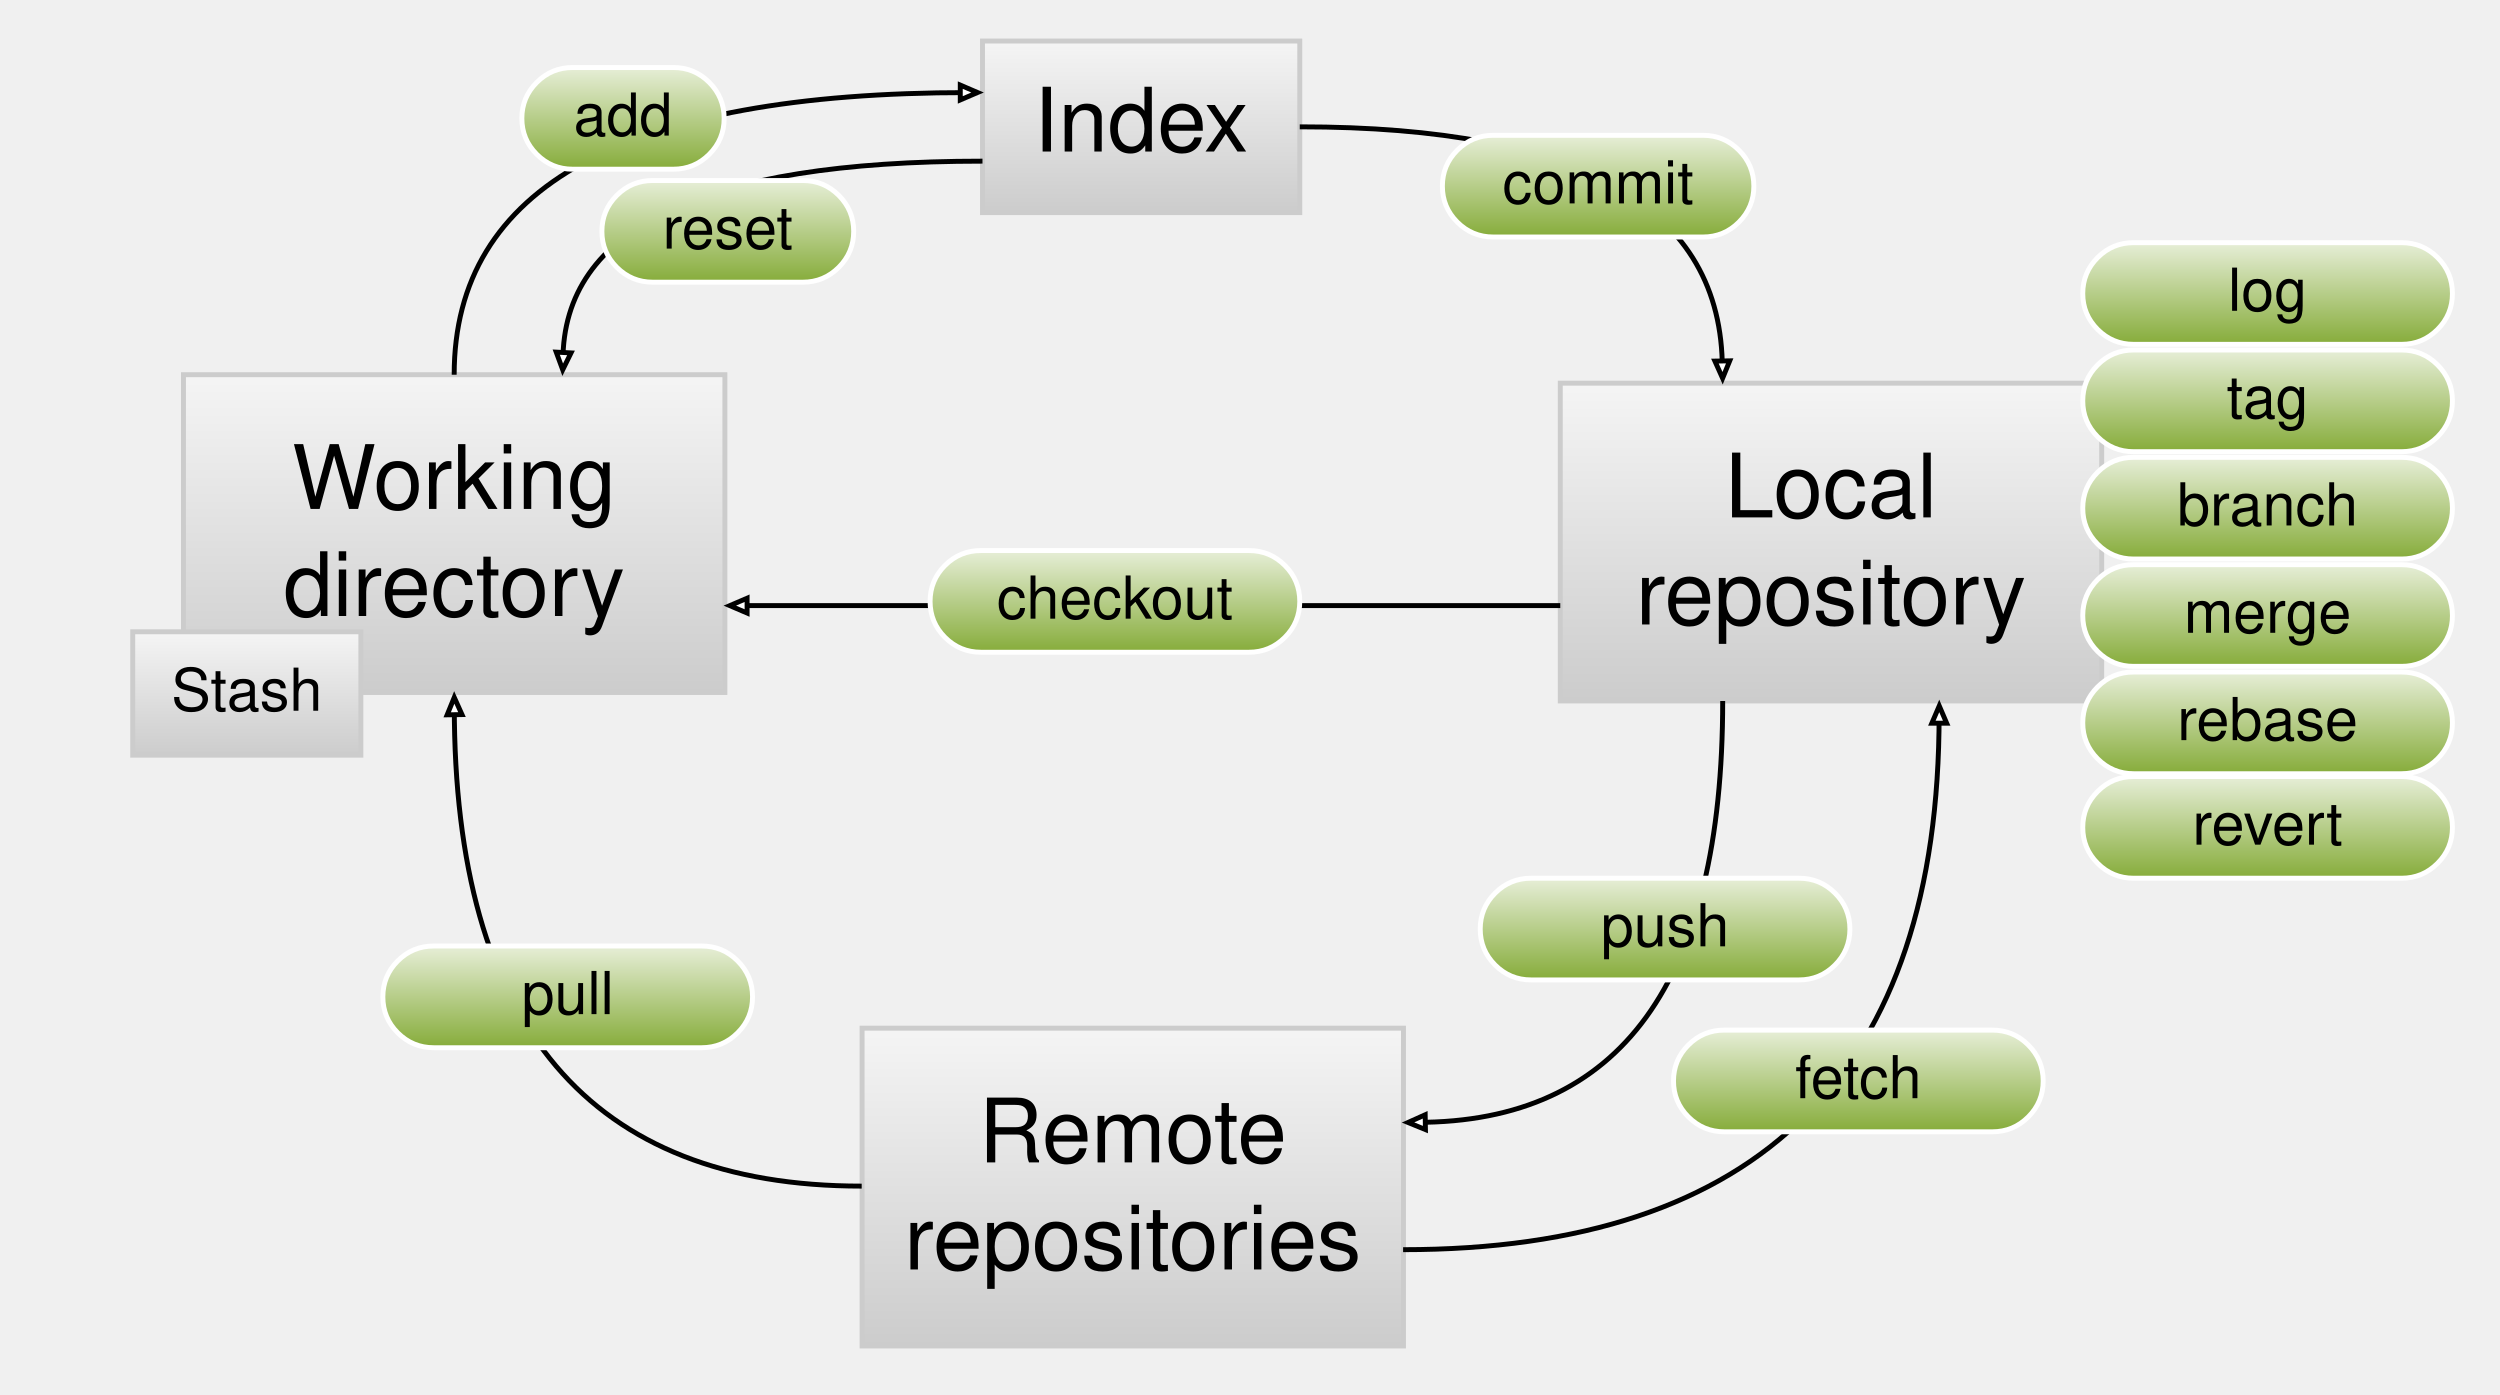
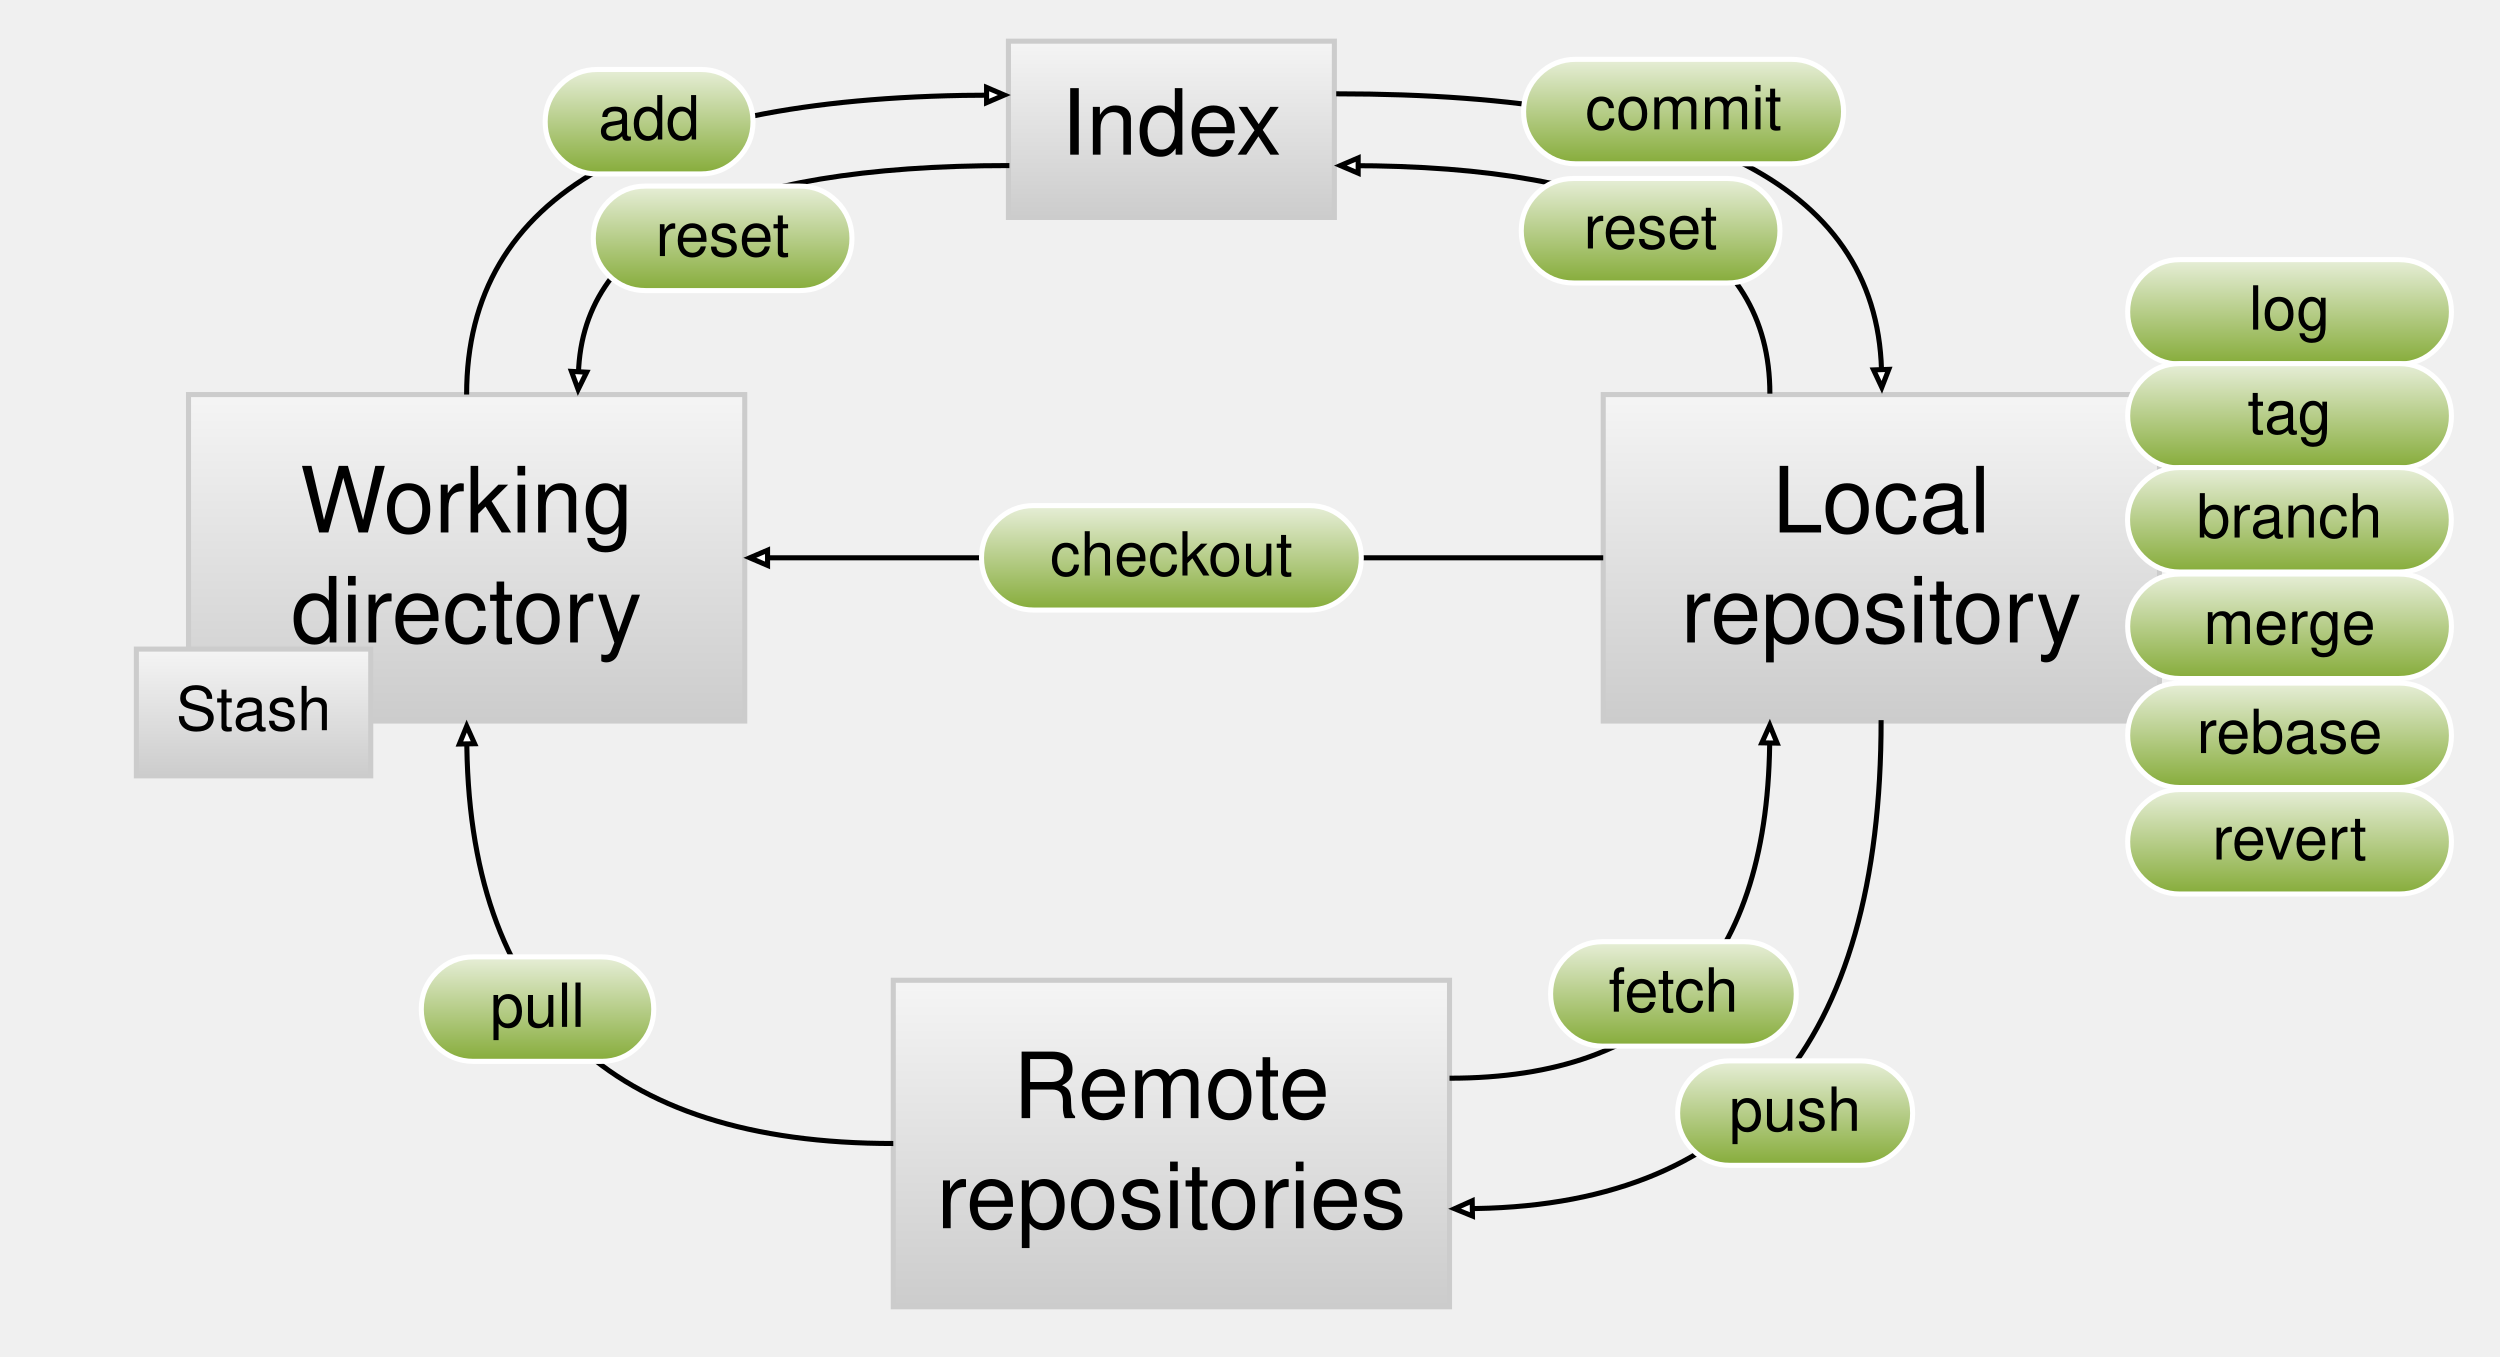
- <svg xmlns="http://www.w3.org/2000/svg" width="1013" height="565">
-   <g transform="translate(74.34432,151.8306) rotate(0 109.6886 64.38363)">
+ <svg xmlns="http://www.w3.org/2000/svg" width="986" height="535">
+   <g transform="translate(74.34432,155.6164) rotate(0 109.6886 64.38363)">
    <defs>
      <linearGradient id="g0" x1="50%" y1="-25%" x2="50%" y2="100%">
        <stop stop-color="white" offset="0%" />
        <stop stop-color="#cccccc" offset="100%" />
      </linearGradient>
    </defs>
-     <rect width="219.377" height="128.767" stroke="#CCCCCC" stroke-width="2" style="fill:url(#g0)" />
+     <rect width="219.377" height="128.767" stroke="#cccccc" stroke-width="2" style="fill:url(#g0)" />
    <g transform="translate(0.0,61.38363)">
      <text x="109.689" style="text-anchor: middle" y="-7.0">
        <tspan xml:space="preserve" font-size="36" font-family="Helvetica" fill="#000000">Working</tspan>
      </text>
      <text x="109.689" style="text-anchor: middle" y="36.4">
        <tspan xml:space="preserve" font-size="36" font-family="Helvetica" fill="#000000">directory</tspan>
      </text>
    </g>
  </g>
-   <g transform="translate(398.1027,16.625) rotate(0 64.2799 34.76716)">
+   <g transform="translate(397.7201,16.23284) rotate(0 64.2799 34.76716)">
    <defs>
      <linearGradient id="g1" x1="50%" y1="-25%" x2="50%" y2="100%">
        <stop stop-color="white" offset="0%" />
        <stop stop-color="#cccccc" offset="100%" />
      </linearGradient>
    </defs>
-     <rect width="128.56" height="69.534" stroke="#CCCCCC" stroke-width="2" style="fill:url(#g1)" />
+     <rect width="128.56" height="69.534" stroke="#cccccc" stroke-width="2" style="fill:url(#g1)" />
    <g transform="translate(0.0,51.76716)">
      <text x="64.28" style="text-anchor: middle" y="-7.0">
        <tspan xml:space="preserve" font-size="36" font-family="Helvetica" fill="#000000">Index</tspan>
      </text>
    </g>
  </g>
-   <g transform="translate(632.2231,155.2644) rotate(0 109.6886 64.38363)">
+   <g transform="translate(632.3114,155.6164) rotate(0 109.6886 64.38363)">
    <defs>
      <linearGradient id="g2" x1="50%" y1="-25%" x2="50%" y2="100%">
        <stop stop-color="white" offset="0%" />
        <stop stop-color="#cccccc" offset="100%" />
      </linearGradient>
    </defs>
-     <rect width="219.377" height="128.767" stroke="#CCCCCC" stroke-width="2" style="fill:url(#g2)" />
+     <rect width="219.377" height="128.767" stroke="#cccccc" stroke-width="2" style="fill:url(#g2)" />
    <g transform="translate(0.0,61.38363)">
      <text x="109.689" style="text-anchor: middle" y="-7.0">
        <tspan xml:space="preserve" font-size="36" font-family="Helvetica" fill="#000000">Local</tspan>
      </text>
      <text x="109.689" style="text-anchor: middle" y="36.4">
        <tspan xml:space="preserve" font-size="36" font-family="Helvetica" fill="#000000">repository</tspan>
      </text>
    </g>
  </g>
-   <g transform="translate(349.3114,416.6164) rotate(0 109.6886 64.38363)">
+   <g transform="translate(352.3114,386.6164) rotate(0 109.6886 64.38363)">
    <defs>
      <linearGradient id="g3" x1="50%" y1="-25%" x2="50%" y2="100%">
        <stop stop-color="white" offset="0%" />
        <stop stop-color="#cccccc" offset="100%" />
      </linearGradient>
    </defs>
-     <rect width="219.377" height="128.767" stroke="#CCCCCC" stroke-width="2" style="fill:url(#g3)" />
+     <rect width="219.377" height="128.767" stroke="#cccccc" stroke-width="2" style="fill:url(#g3)" />
    <g transform="translate(0.0,61.38363)">
      <text x="109.689" style="text-anchor: middle" y="-7.0">
        <tspan xml:space="preserve" font-size="36" font-family="Helvetica" fill="#000000">Remote</tspan>
      </text>
      <text x="109.689" style="text-anchor: middle" y="36.4">
        <tspan xml:space="preserve" font-size="36" font-family="Helvetica" fill="#000000">repositories</tspan>
      </text>
    </g>
  </g>
  <g transform="translate(53.77829,256.0) rotate(0 46.22171 25.0)">
    <defs>
      <linearGradient id="g4" x1="50%" y1="-25%" x2="50%" y2="100%">
        <stop stop-color="white" offset="0%" />
        <stop stop-color="#cccccc" offset="100%" />
      </linearGradient>
    </defs>
-     <rect width="92.443" height="50.0" stroke="#CCCCCC" stroke-width="2" style="fill:url(#g4)" />
+     <rect width="92.443" height="50.0" stroke="#cccccc" stroke-width="2" style="fill:url(#g4)" />
    <g transform="translate(0.0,36.0)">
      <text x="46.222" style="text-anchor: middle" y="-4.0">
        <tspan xml:space="preserve" font-size="24" font-family="Helvetica" fill="#000000">Stash</tspan>
      </text>
    </g>
  </g>
  <g transform="translate(398.1027,37.4853)">
-     <path d="M-5.5,0.03 Q-214.07,0.0 -214.07,114.345" stroke-dasharray="23, 0" fill="none" stroke="#000000" stroke-width="2" />
+     <path d="M-5.5,0.031 Q-214.07,0.0 -214.07,118.131" stroke-dasharray="23, 0" fill="none" stroke="#000000" stroke-width="2" />
    <g transform="translate(0.0,0.0) rotate(180.0)">
      <polygon points="2.0,0 9.0,-3.0 9.0,3.0" fill="#FFFFFF" stroke="#000000" stroke-width="2.0" />
    </g>
-   </g>
-   <g transform="translate(632.2231,245.4015)">
-     <path d="M0.0,0.0 Q-169.251,0.0 -169.251,0.0 Q-169.251,0.0 -333.002,0.0 " stroke-dasharray="23, 0" fill="none" stroke="#000000" stroke-width="2" />
-     <g transform="translate(-338.5015,0.0) rotate(360.0)">
-       <polygon points="2.0,0 9.0,-3.0 9.0,3.0" fill="#FFFFFF" stroke="#000000" stroke-width="2.0" />
-     </g>
-   </g>
-   <g transform="translate(698.0363,155.2644)">
-     <path d="M-0.139,-5.5 Q0.0,-103.872 -171.374,-103.872" stroke-dasharray="23, 0" fill="none" stroke="#000000" stroke-width="2" />
-     <g transform="translate(0.0,0.0) rotate(269.0)">
-       <polygon points="2.0,0 9.0,-3.0 9.0,3.0" fill="#FFFFFF" stroke="#000000" stroke-width="2.0" />
-     </g>
-   </g>
-   <g transform="translate(349.1556,480.6164)">
-     <path d="M0.0,0.0 Q-165.123,0.0 -165.077,-194.518" stroke-dasharray="23, 0" fill="none" stroke="#000000" stroke-width="2" />
-     <g transform="translate(-165.1227,-200.0185) rotate(449.0)">
-       <polygon points="2.0,0 9.0,-3.0 9.0,3.0" fill="#FFFFFF" stroke="#000000" stroke-width="2.0" />
-     </g>
-   </g>
-   <g transform="translate(568.5329,454.8629)">
-     <path d="M5.5,-0.083 Q129.503,0.0 129.503,-170.831" stroke-dasharray="23, 0" fill="none" stroke="#000000" stroke-width="2" />
-     <g transform="translate(0.0,0.0) rotate(359.0)">
-       <polygon points="2.0,0 9.0,-3.0 9.0,3.0" fill="#FFFFFF" stroke="#000000" stroke-width="2.0" />
-     </g>
-   </g>
-   <g transform="translate(376.8727,223.0818) rotate(0 74.89493 20.60276)">
+     <g transform="translate(0.0,0.0)" />
+   </g>
+   <g transform="translate(293.7216,220.0)">
+     <path d="M5.5,0.0 Q169.295,0.0 169.295,0.0 Q169.295,0.0 338.59,0.0 " stroke-dasharray="23, 0" fill="none" stroke="#000000" stroke-width="2" />
+     <g transform="translate(0.0,0.0) rotate(0.0)">
+       <polygon points="2.0,0 9.0,-3.0 9.0,3.0" fill="#FFFFFF" stroke="#000000" stroke-width="2.0" />
+     </g>
+     <g transform="translate(0.0,0.0)" />
+   </g>
+   <g transform="translate(527.0,37.0)">
+     <path d="M0.0,0.0 Q215.249,0.0 215.116,112.279" stroke-dasharray="23, 0" fill="none" stroke="#000000" stroke-width="2" />
+     <g transform="translate(215.2492,117.7791) rotate(268.0)">
+       <polygon points="2.0,0 9.0,-3.0 9.0,3.0" fill="#FFFFFF" stroke="#000000" stroke-width="2.0" />
+     </g>
+     <g transform="translate(0.0,0.0)" />
+   </g>
+   <g transform="translate(352.3114,451.0)">
+     <path d="M0.0,0.0 Q-168.278,0.0 -168.222,-161.116" stroke-dasharray="23, 0" fill="none" stroke="#000000" stroke-width="2" />
+     <g transform="translate(-168.2784,-166.6164) rotate(449.0)">
+       <polygon points="2.0,0 9.0,-3.0 9.0,3.0" fill="#FFFFFF" stroke="#000000" stroke-width="2.0" />
+     </g>
+     <g transform="translate(0.0,0.0)" />
+   </g>
+   <g transform="translate(571.6886,425.2465)">
+     <path d="M0.0,0.0 Q126.348,0.0 126.298,-135.715" stroke-dasharray="23, 0" fill="none" stroke="#000000" stroke-width="2" />
+     <g transform="translate(126.3477,-141.2149) rotate(451.0)">
+       <polygon points="2.0,0 9.0,-3.0 9.0,3.0" fill="#FFFFFF" stroke="#000000" stroke-width="2.0" />
+     </g>
+     <g transform="translate(0.0,0.0)" />
+   </g>
+   <g transform="translate(387.1051,199.3972) rotate(0 74.89493 20.60276)">
    <defs>
      <linearGradient id="g10" x1="50%" y1="-25%" x2="50%" y2="100%">
        <stop stop-color="white" offset="0%" />
        <stop stop-color="#86ac3a" offset="100%" />
      </linearGradient>
    </defs>
    <path d="M20.603,0 L129.187,0 Q137.721,0.0 143.755,6.034 Q149.79,12.069 149.79,20.603 Q149.79,29.137 143.755,35.171 Q137.721,41.206 129.187,41.206 L20.603,41.206 Q12.069,41.206 6.034,35.171 Q0.0,29.137 0.0,20.603 Q0.0,12.069 6.034,6.034 Q12.069,0.0 20.603,0.0 Z" stroke="#ffffff" stroke-width="2" style="fill:url(#g10)" />
    <g transform="translate(0.0,31.60276)">
      <text x="74.895" style="text-anchor: middle" y="-4.0">
        <tspan xml:space="preserve" font-size="24" font-family="Helvetica" fill="#000000">checkout</tspan>
      </text>
    </g>
  </g>
-   <g transform="translate(211.4551,27.35561) rotate(0 40.98581 20.60276)">
+   <g transform="translate(215.0142,27.39724) rotate(0 40.98581 20.60276)">
    <defs>
      <linearGradient id="g11" x1="50%" y1="-25%" x2="50%" y2="100%">
        <stop stop-color="white" offset="0%" />
        <stop stop-color="#86ac3a" offset="100%" />
      </linearGradient>
    </defs>
    <path d="M20.603,0 L61.369,0 Q69.903,0.0 75.937,6.034 Q81.972,12.069 81.972,20.603 Q81.972,29.137 75.937,35.171 Q69.903,41.206 61.369,41.206 L20.603,41.206 Q12.069,41.206 6.034,35.171 Q0.0,29.137 0.0,20.603 Q0.0,12.069 6.034,6.034 Q12.069,0.0 20.603,0.0 Z" stroke="#ffffff" stroke-width="2" style="fill:url(#g11)" />
    <g transform="translate(0.0,31.60276)">
      <text x="40.986" style="text-anchor: middle" y="-4.0">
        <tspan xml:space="preserve" font-size="24" font-family="Helvetica" fill="#000000">add</tspan>
      </text>
    </g>
  </g>
-   <g transform="translate(584.4555,54.82595) rotate(0 63.10045 20.60276)">
+   <g transform="translate(600.8995,23.39724) rotate(0 63.10045 20.60276)">
    <defs>
      <linearGradient id="g12" x1="50%" y1="-25%" x2="50%" y2="100%">
        <stop stop-color="white" offset="0%" />
        <stop stop-color="#86ac3a" offset="100%" />
      </linearGradient>
    </defs>
    <path d="M20.603,0 L105.598,0 Q114.132,0.0 120.167,6.034 Q126.201,12.069 126.201,20.603 Q126.201,29.137 120.167,35.171 Q114.132,41.206 105.598,41.206 L20.603,41.206 Q12.069,41.206 6.034,35.171 Q0.0,29.137 0.0,20.603 Q0.0,12.069 6.034,6.034 Q12.069,0.0 20.603,0.0 Z" stroke="#ffffff" stroke-width="2" style="fill:url(#g12)" />
    <g transform="translate(0.0,31.60276)">
      <text x="63.1" style="text-anchor: middle" y="-4.0">
        <tspan xml:space="preserve" font-size="24" font-family="Helvetica" fill="#000000">commit</tspan>
      </text>
    </g>
  </g>
-   <g transform="translate(843.934,98.32067) rotate(0 74.89493 20.60276)">
+   <g transform="translate(839.1576,102.3972) rotate(0 63.8424 20.60276)">
    <defs>
      <linearGradient id="g13" x1="50%" y1="-25%" x2="50%" y2="100%">
        <stop stop-color="white" offset="0%" />
        <stop stop-color="#86ac3a" offset="100%" />
      </linearGradient>
    </defs>
-     <path d="M20.603,0 L129.187,0 Q137.721,0.0 143.755,6.034 Q149.79,12.069 149.79,20.603 Q149.79,29.137 143.755,35.171 Q137.721,41.206 129.187,41.206 L20.603,41.206 Q12.069,41.206 6.034,35.171 Q0.0,29.137 0.0,20.603 Q0.0,12.069 6.034,6.034 Q12.069,0.0 20.603,0.0 Z" stroke="#ffffff" stroke-width="2" style="fill:url(#g13)" />
-     <g transform="translate(0.0,31.60276)">
-       <text x="74.895" style="text-anchor: middle" y="-4.0">
+     <path d="M20.603,0 L107.082,0 Q115.616,0.0 121.65,6.034 Q127.685,12.069 127.685,20.603 Q127.685,29.137 121.65,35.171 Q115.616,41.206 107.082,41.206 L20.603,41.206 Q12.069,41.206 6.034,35.171 Q0.0,29.137 0.0,20.603 Q0.0,12.069 6.034,6.034 Q12.069,0.0 20.603,0.0 Z" stroke="#ffffff" stroke-width="2" style="fill:url(#g13)" />
+     <g transform="translate(0.0,31.60276)">
+       <text x="63.842" style="text-anchor: middle" y="-4.0">
        <tspan xml:space="preserve" font-size="24" font-family="Helvetica" fill="#000000">log</tspan>
      </text>
    </g>
  </g>
-   <g transform="translate(843.934,141.8154) rotate(0 74.89493 20.60276)">
+   <g transform="translate(839.1576,143.3972) rotate(0 63.8424 20.60276)">
    <defs>
      <linearGradient id="g14" x1="50%" y1="-25%" x2="50%" y2="100%">
        <stop stop-color="white" offset="0%" />
        <stop stop-color="#86ac3a" offset="100%" />
      </linearGradient>
    </defs>
-     <path d="M20.603,0 L129.187,0 Q137.721,0.0 143.755,6.034 Q149.79,12.069 149.79,20.603 Q149.79,29.137 143.755,35.171 Q137.721,41.206 129.187,41.206 L20.603,41.206 Q12.069,41.206 6.034,35.171 Q0.0,29.137 0.0,20.603 Q0.0,12.069 6.034,6.034 Q12.069,0.0 20.603,0.0 Z" stroke="#ffffff" stroke-width="2" style="fill:url(#g14)" />
-     <g transform="translate(0.0,31.60276)">
-       <text x="74.895" style="text-anchor: middle" y="-4.0">
+     <path d="M20.603,0 L107.082,0 Q115.616,0.0 121.65,6.034 Q127.685,12.069 127.685,20.603 Q127.685,29.137 121.65,35.171 Q115.616,41.206 107.082,41.206 L20.603,41.206 Q12.069,41.206 6.034,35.171 Q0.0,29.137 0.0,20.603 Q0.0,12.069 6.034,6.034 Q12.069,0.0 20.603,0.0 Z" stroke="#ffffff" stroke-width="2" style="fill:url(#g14)" />
+     <g transform="translate(0.0,31.60276)">
+       <text x="63.842" style="text-anchor: middle" y="-4.0">
        <tspan xml:space="preserve" font-size="24" font-family="Helvetica" fill="#000000">tag</tspan>
      </text>
    </g>
  </g>
-   <g transform="translate(843.934,185.3101) rotate(0 74.89493 20.60276)">
+   <g transform="translate(839.1051,184.3972) rotate(0 63.8424 20.60276)">
    <defs>
      <linearGradient id="g15" x1="50%" y1="-25%" x2="50%" y2="100%">
        <stop stop-color="white" offset="0%" />
        <stop stop-color="#86ac3a" offset="100%" />
      </linearGradient>
    </defs>
-     <path d="M20.603,0 L129.187,0 Q137.721,0.0 143.755,6.034 Q149.79,12.069 149.79,20.603 Q149.79,29.137 143.755,35.171 Q137.721,41.206 129.187,41.206 L20.603,41.206 Q12.069,41.206 6.034,35.171 Q0.0,29.137 0.0,20.603 Q0.0,12.069 6.034,6.034 Q12.069,0.0 20.603,0.0 Z" stroke="#ffffff" stroke-width="2" style="fill:url(#g15)" />
-     <g transform="translate(0.0,31.60276)">
-       <text x="74.895" style="text-anchor: middle" y="-4.0">
+     <path d="M20.603,0 L107.082,0 Q115.616,0.0 121.65,6.034 Q127.685,12.069 127.685,20.603 Q127.685,29.137 121.65,35.171 Q115.616,41.206 107.082,41.206 L20.603,41.206 Q12.069,41.206 6.034,35.171 Q0.0,29.137 0.0,20.603 Q0.0,12.069 6.034,6.034 Q12.069,0.0 20.603,0.0 Z" stroke="#ffffff" stroke-width="2" style="fill:url(#g15)" />
+     <g transform="translate(0.0,31.60276)">
+       <text x="63.842" style="text-anchor: middle" y="-4.0">
        <tspan xml:space="preserve" font-size="24" font-family="Helvetica" fill="#000000">branch</tspan>
      </text>
    </g>
  </g>
-   <g transform="translate(843.934,228.8048) rotate(0 74.89493 20.60276)">
+   <g transform="translate(839.1576,226.3972) rotate(0 63.8424 20.60276)">
    <defs>
      <linearGradient id="g16" x1="50%" y1="-25%" x2="50%" y2="100%">
        <stop stop-color="white" offset="0%" />
        <stop stop-color="#86ac3a" offset="100%" />
      </linearGradient>
    </defs>
-     <path d="M20.603,0 L129.187,0 Q137.721,0.0 143.755,6.034 Q149.79,12.069 149.79,20.603 Q149.79,29.137 143.755,35.171 Q137.721,41.206 129.187,41.206 L20.603,41.206 Q12.069,41.206 6.034,35.171 Q0.0,29.137 0.0,20.603 Q0.0,12.069 6.034,6.034 Q12.069,0.0 20.603,0.0 Z" stroke="#ffffff" stroke-width="2" style="fill:url(#g16)" />
-     <g transform="translate(0.0,31.60276)">
-       <text x="74.895" style="text-anchor: middle" y="-4.0">
+     <path d="M20.603,0 L107.082,0 Q115.616,0.0 121.65,6.034 Q127.685,12.069 127.685,20.603 Q127.685,29.137 121.65,35.171 Q115.616,41.206 107.082,41.206 L20.603,41.206 Q12.069,41.206 6.034,35.171 Q0.0,29.137 0.0,20.603 Q0.0,12.069 6.034,6.034 Q12.069,0.0 20.603,0.0 Z" stroke="#ffffff" stroke-width="2" style="fill:url(#g16)" />
+     <g transform="translate(0.0,31.60276)">
+       <text x="63.842" style="text-anchor: middle" y="-4.0">
        <tspan xml:space="preserve" font-size="24" font-family="Helvetica" fill="#000000">merge</tspan>
      </text>
    </g>
  </g>
-   <g transform="translate(843.934,272.2996) rotate(0 74.89493 20.60276)">
+   <g transform="translate(839.1576,269.3972) rotate(0 63.8424 20.60276)">
    <defs>
      <linearGradient id="g17" x1="50%" y1="-25%" x2="50%" y2="100%">
        <stop stop-color="white" offset="0%" />
        <stop stop-color="#86ac3a" offset="100%" />
      </linearGradient>
    </defs>
-     <path d="M20.603,0 L129.187,0 Q137.721,0.0 143.755,6.034 Q149.79,12.069 149.79,20.603 Q149.79,29.137 143.755,35.171 Q137.721,41.206 129.187,41.206 L20.603,41.206 Q12.069,41.206 6.034,35.171 Q0.0,29.137 0.0,20.603 Q0.0,12.069 6.034,6.034 Q12.069,0.0 20.603,0.0 Z" stroke="#ffffff" stroke-width="2" style="fill:url(#g17)" />
-     <g transform="translate(0.0,31.60276)">
-       <text x="74.895" style="text-anchor: middle" y="-4.0">
+     <path d="M20.603,0 L107.082,0 Q115.616,0.0 121.65,6.034 Q127.685,12.069 127.685,20.603 Q127.685,29.137 121.65,35.171 Q115.616,41.206 107.082,41.206 L20.603,41.206 Q12.069,41.206 6.034,35.171 Q0.0,29.137 0.0,20.603 Q0.0,12.069 6.034,6.034 Q12.069,0.0 20.603,0.0 Z" stroke="#ffffff" stroke-width="2" style="fill:url(#g17)" />
+     <g transform="translate(0.0,31.60276)">
+       <text x="63.842" style="text-anchor: middle" y="-4.0">
        <tspan xml:space="preserve" font-size="24" font-family="Helvetica" fill="#000000">rebase</tspan>
      </text>
    </g>
  </g>
-   <g transform="translate(843.934,314.6497) rotate(0 74.89493 20.60276)">
+   <g transform="translate(839.1576,311.3972) rotate(0 63.8424 20.60276)">
    <defs>
      <linearGradient id="g18" x1="50%" y1="-25%" x2="50%" y2="100%">
        <stop stop-color="white" offset="0%" />
        <stop stop-color="#86ac3a" offset="100%" />
      </linearGradient>
    </defs>
-     <path d="M20.603,0 L129.187,0 Q137.721,0.0 143.755,6.034 Q149.79,12.069 149.79,20.603 Q149.79,29.137 143.755,35.171 Q137.721,41.206 129.187,41.206 L20.603,41.206 Q12.069,41.206 6.034,35.171 Q0.0,29.137 0.0,20.603 Q0.0,12.069 6.034,6.034 Q12.069,0.0 20.603,0.0 Z" stroke="#ffffff" stroke-width="2" style="fill:url(#g18)" />
-     <g transform="translate(0.0,31.60276)">
-       <text x="74.895" style="text-anchor: middle" y="-4.0">
+     <path d="M20.603,0 L107.082,0 Q115.616,0.0 121.65,6.034 Q127.685,12.069 127.685,20.603 Q127.685,29.137 121.65,35.171 Q115.616,41.206 107.082,41.206 L20.603,41.206 Q12.069,41.206 6.034,35.171 Q0.0,29.137 0.0,20.603 Q0.0,12.069 6.034,6.034 Q12.069,0.0 20.603,0.0 Z" stroke="#ffffff" stroke-width="2" style="fill:url(#g18)" />
+     <g transform="translate(0.0,31.60276)">
+       <text x="63.842" style="text-anchor: middle" y="-4.0">
        <tspan xml:space="preserve" font-size="24" font-family="Helvetica" fill="#000000">revert</tspan>
      </text>
    </g>
  </g>
-   <g transform="translate(599.7883,355.8552) rotate(0 74.89493 20.60276)">
+   <g transform="translate(166.1576,377.3972) rotate(0 45.8424 20.60276)">
    <defs>
      <linearGradient id="g19" x1="50%" y1="-25%" x2="50%" y2="100%">
        <stop stop-color="white" offset="0%" />
        <stop stop-color="#86ac3a" offset="100%" />
      </linearGradient>
    </defs>
-     <path d="M20.603,0 L129.187,0 Q137.721,0.0 143.755,6.034 Q149.79,12.069 149.79,20.603 Q149.79,29.137 143.755,35.171 Q137.721,41.206 129.187,41.206 L20.603,41.206 Q12.069,41.206 6.034,35.171 Q0.0,29.137 0.0,20.603 Q0.0,12.069 6.034,6.034 Q12.069,0.0 20.603,0.0 Z" stroke="#ffffff" stroke-width="2" style="fill:url(#g19)" />
-     <g transform="translate(0.0,31.60276)">
-       <text x="74.895" style="text-anchor: middle" y="-4.0">
-         <tspan xml:space="preserve" font-size="24" font-family="Helvetica" fill="#000000">push</tspan>
-       </text>
-     </g>
-   </g>
-   <g transform="translate(155.1365,383.3255) rotate(0 74.89493 20.60276)">
-     <defs>
-       <linearGradient id="g20" x1="50%" y1="-25%" x2="50%" y2="100%">
-         <stop stop-color="white" offset="0%" />
-         <stop stop-color="#86ac3a" offset="100%" />
-       </linearGradient>
-     </defs>
-     <path d="M20.603,0 L129.187,0 Q137.721,0.0 143.755,6.034 Q149.79,12.069 149.79,20.603 Q149.79,29.137 143.755,35.171 Q137.721,41.206 129.187,41.206 L20.603,41.206 Q12.069,41.206 6.034,35.171 Q0.0,29.137 0.0,20.603 Q0.0,12.069 6.034,6.034 Q12.069,0.0 20.603,0.0 Z" stroke="#ffffff" stroke-width="2" style="fill:url(#g20)" />
-     <g transform="translate(0.0,31.60276)">
-       <text x="74.895" style="text-anchor: middle" y="-4.0">
+     <path d="M20.603,0 L71.082,0 Q79.616,0.0 85.65,6.034 Q91.685,12.069 91.685,20.603 Q91.685,29.137 85.65,35.171 Q79.616,41.206 71.082,41.206 L20.603,41.206 Q12.069,41.206 6.034,35.171 Q0.0,29.137 0.0,20.603 Q0.0,12.069 6.034,6.034 Q12.069,0.0 20.603,0.0 Z" stroke="#ffffff" stroke-width="2" style="fill:url(#g19)" />
+     <g transform="translate(0.0,31.60276)">
+       <text x="45.842" style="text-anchor: middle" y="-4.0">
        <tspan xml:space="preserve" font-size="24" font-family="Helvetica" fill="#000000">pull</tspan>
      </text>
    </g>
  </g>
-   <g transform="translate(785.7872,284.0317)">
-     <path d="M-0.054,5.5 Q0.0,222.338 -217.254,222.338" stroke-dasharray="23, 0" fill="none" stroke="#000000" stroke-width="2" />
-     <g transform="translate(0.0,0.0) rotate(90.0)">
-       <polygon points="2.0,0 9.0,-3.0 9.0,3.0" fill="#FFFFFF" stroke="#000000" stroke-width="2.0" />
-     </g>
-   </g>
-   <g transform="translate(678.1051,417.3972) rotate(0 74.89493 20.60276)">
-     <defs>
-       <linearGradient id="g22" x1="50%" y1="-25%" x2="50%" y2="100%">
-         <stop stop-color="white" offset="0%" />
-         <stop stop-color="#86ac3a" offset="100%" />
-       </linearGradient>
-     </defs>
-     <path d="M20.603,0 L129.187,0 Q137.721,0.0 143.755,6.034 Q149.79,12.069 149.79,20.603 Q149.79,29.137 143.755,35.171 Q137.721,41.206 129.187,41.206 L20.603,41.206 Q12.069,41.206 6.034,35.171 Q0.0,29.137 0.0,20.603 Q0.0,12.069 6.034,6.034 Q12.069,0.0 20.603,0.0 Z" stroke="#ffffff" stroke-width="2" style="fill:url(#g22)" />
-     <g transform="translate(0.0,31.60276)">
-       <text x="74.895" style="text-anchor: middle" y="-4.0">
+   <g transform="translate(571.6886,476.7535)">
+     <path d="M5.5,-0.063 Q170.223,0.0 170.223,-192.722" stroke-dasharray="23, 0" fill="none" stroke="#000000" stroke-width="2" />
+     <g transform="translate(0.0,0.0) rotate(359.0)">
+       <polygon points="2.0,0 9.0,-3.0 9.0,3.0" fill="#FFFFFF" stroke="#000000" stroke-width="2.0" />
+     </g>
+     <g transform="translate(0.0,0.0)" />
+   </g>
+   <g transform="translate(611.5525,371.3972) rotate(0 48.44747 20.60276)">
+     <defs>
+       <linearGradient id="g21" x1="50%" y1="-25%" x2="50%" y2="100%">
+         <stop stop-color="white" offset="0%" />
+         <stop stop-color="#86ac3a" offset="100%" />
+       </linearGradient>
+     </defs>
+     <path d="M20.603,0 L76.292,0 Q84.826,0.0 90.861,6.034 Q96.895,12.069 96.895,20.603 Q96.895,29.137 90.861,35.171 Q84.826,41.206 76.292,41.206 L20.603,41.206 Q12.069,41.206 6.034,35.171 Q0.0,29.137 0.0,20.603 Q0.0,12.069 6.034,6.034 Q12.069,0.0 20.603,0.0 Z" stroke="#ffffff" stroke-width="2" style="fill:url(#g21)" />
+     <g transform="translate(0.0,31.60276)">
+       <text x="48.447" style="text-anchor: middle" y="-4.0">
        <tspan xml:space="preserve" font-size="24" font-family="Helvetica" fill="#000000">fetch</tspan>
      </text>
    </g>
  </g>
  <g transform="translate(398.1027,65.29903)">
-     <path d="M0.0,0.0 Q-170.194,0.0 -170,81.032" stroke-dasharray="23, 0" fill="none" stroke="#000000" stroke-width="2" />
-     <g transform="translate(-170.1943,86.5316) rotate(273.0)">
-       <polygon points="2.0,0 9.0,-3.0 9.0,3.0" fill="#FFFFFF" stroke="#000000" stroke-width="2.0" />
-     </g>
-   </g>
-   <g transform="translate(243.8899,73.13952) rotate(0 51.01112 20.60276)">
-     <defs>
-       <linearGradient id="g24" x1="50%" y1="-25%" x2="50%" y2="100%">
-         <stop stop-color="white" offset="0%" />
-         <stop stop-color="#86ac3a" offset="100%" />
-       </linearGradient>
-     </defs>
-     <path d="M20.603,0 L81.419,0 Q89.953,0.0 95.988,6.034 Q102.022,12.069 102.022,20.603 Q102.022,29.137 95.988,35.171 Q89.953,41.206 81.419,41.206 L20.603,41.206 Q12.069,41.206 6.034,35.171 Q0.0,29.137 0.0,20.603 Q0.0,12.069 6.034,6.034 Q12.069,0.0 20.603,0.0 Z" stroke="#ffffff" stroke-width="2" style="fill:url(#g24)" />
+     <path d="M0.0,0.0 Q-170.194,0.0 -170.014,84.817" stroke-dasharray="23, 0" fill="none" stroke="#000000" stroke-width="2" />
+     <g transform="translate(-170.1943,90.31734) rotate(273.0)">
+       <polygon points="2.0,0 9.0,-3.0 9.0,3.0" fill="#FFFFFF" stroke="#000000" stroke-width="2.0" />
+     </g>
+     <g transform="translate(0.0,0.0)" />
+   </g>
+   <g transform="translate(233.9889,73.39724) rotate(0 51.01112 20.60276)">
+     <defs>
+       <linearGradient id="g23" x1="50%" y1="-25%" x2="50%" y2="100%">
+         <stop stop-color="white" offset="0%" />
+         <stop stop-color="#86ac3a" offset="100%" />
+       </linearGradient>
+     </defs>
+     <path d="M20.603,0 L81.419,0 Q89.953,0.0 95.988,6.034 Q102.022,12.069 102.022,20.603 Q102.022,29.137 95.988,35.171 Q89.953,41.206 81.419,41.206 L20.603,41.206 Q12.069,41.206 6.034,35.171 Q0.0,29.137 0.0,20.603 Q0.0,12.069 6.034,6.034 Q12.069,0.0 20.603,0.0 Z" stroke="#ffffff" stroke-width="2" style="fill:url(#g23)" />
    <g transform="translate(0.0,31.60276)">
      <text x="51.011" style="text-anchor: middle" y="-4.0">
        <tspan xml:space="preserve" font-size="24" font-family="Helvetica" fill="#000000">reset</tspan>
      </text>
    </g>
  </g>
+   <g transform="translate(526.6625,65.29903)">
+     <path d="M5.5,0.029 Q171.374,0.0 171.374,89.965" stroke-dasharray="23, 0" fill="none" stroke="#000000" stroke-width="2" />
+     <g transform="translate(0.0,0.0) rotate(0.0)">
+       <polygon points="2.0,0 9.0,-3.0 9.0,3.0" fill="#FFFFFF" stroke="#000000" stroke-width="2.0" />
+     </g>
+     <g transform="translate(0.0,0.0)" />
+   </g>
+   <g transform="translate(599.9889,70.39724) rotate(0 51.01112 20.60276)">
+     <defs>
+       <linearGradient id="g25" x1="50%" y1="-25%" x2="50%" y2="100%">
+         <stop stop-color="white" offset="0%" />
+         <stop stop-color="#86ac3a" offset="100%" />
+       </linearGradient>
+     </defs>
+     <path d="M20.603,0 L81.419,0 Q89.953,0.0 95.988,6.034 Q102.022,12.069 102.022,20.603 Q102.022,29.137 95.988,35.171 Q89.953,41.206 81.419,41.206 L20.603,41.206 Q12.069,41.206 6.034,35.171 Q0.0,29.137 0.0,20.603 Q0.0,12.069 6.034,6.034 Q12.069,0.0 20.603,0.0 Z" stroke="#ffffff" stroke-width="2" style="fill:url(#g25)" />
+     <g transform="translate(0.0,31.60276)">
+       <text x="51.011" style="text-anchor: middle" y="-4.0">
+         <tspan xml:space="preserve" font-size="24" font-family="Helvetica" fill="#000000">reset</tspan>
+       </text>
+     </g>
+   </g>
+   <g transform="translate(661.6576,418.3972) rotate(0 46.3424 20.60276)">
+     <defs>
+       <linearGradient id="g26" x1="50%" y1="-25%" x2="50%" y2="100%">
+         <stop stop-color="white" offset="0%" />
+         <stop stop-color="#86ac3a" offset="100%" />
+       </linearGradient>
+     </defs>
+     <path d="M20.603,0 L72.082,0 Q80.616,0.0 86.65,6.034 Q92.685,12.069 92.685,20.603 Q92.685,29.137 86.65,35.171 Q80.616,41.206 72.082,41.206 L20.603,41.206 Q12.069,41.206 6.034,35.171 Q0.0,29.137 0.0,20.603 Q0.0,12.069 6.034,6.034 Q12.069,0.0 20.603,0.0 Z" stroke="#ffffff" stroke-width="2" style="fill:url(#g26)" />
+     <g transform="translate(0.0,31.60276)">
+       <text x="46.342" style="text-anchor: middle" y="-4.0">
+         <tspan xml:space="preserve" font-size="24" font-family="Helvetica" fill="#000000">push</tspan>
+       </text>
+     </g>
+   </g>
</svg>
